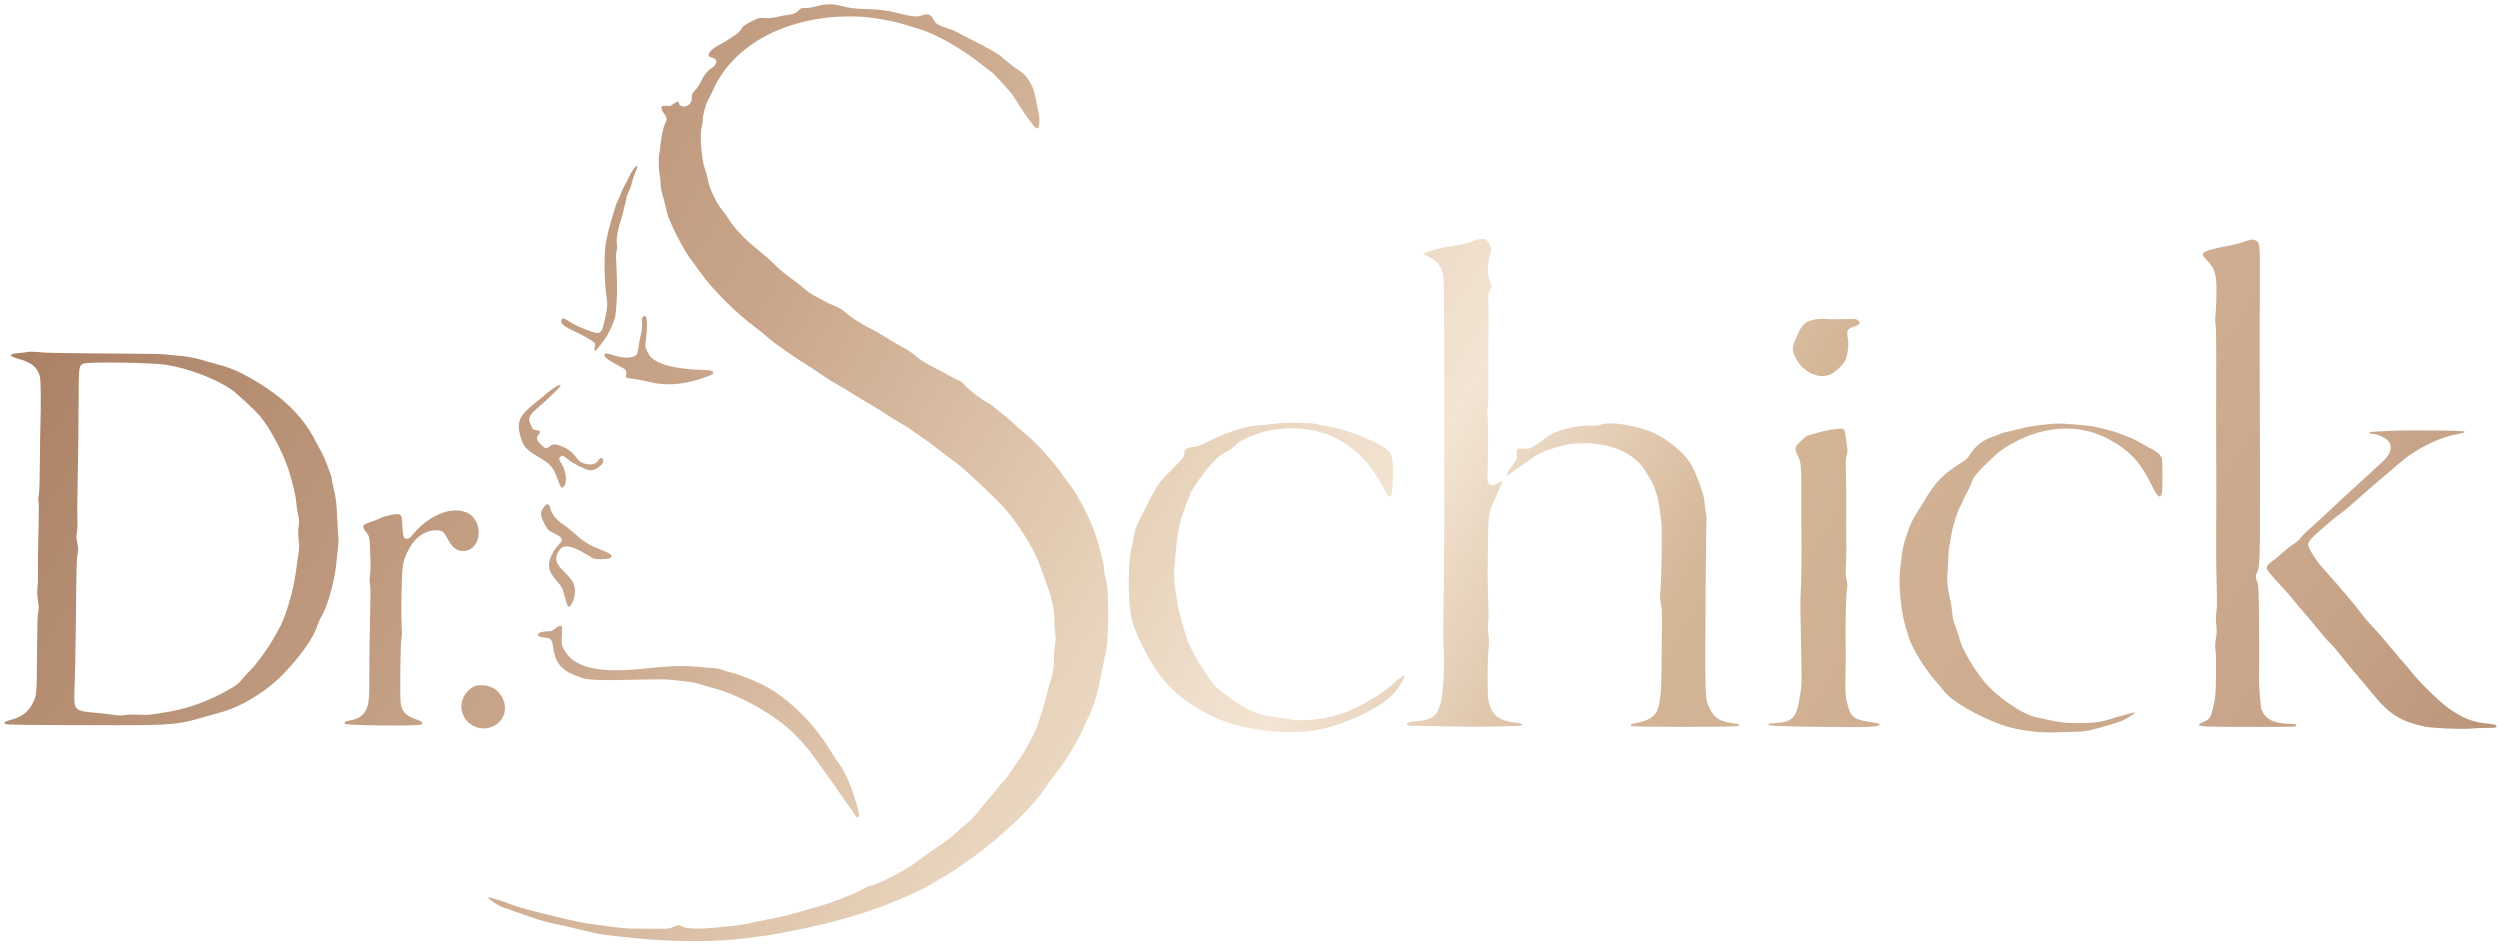
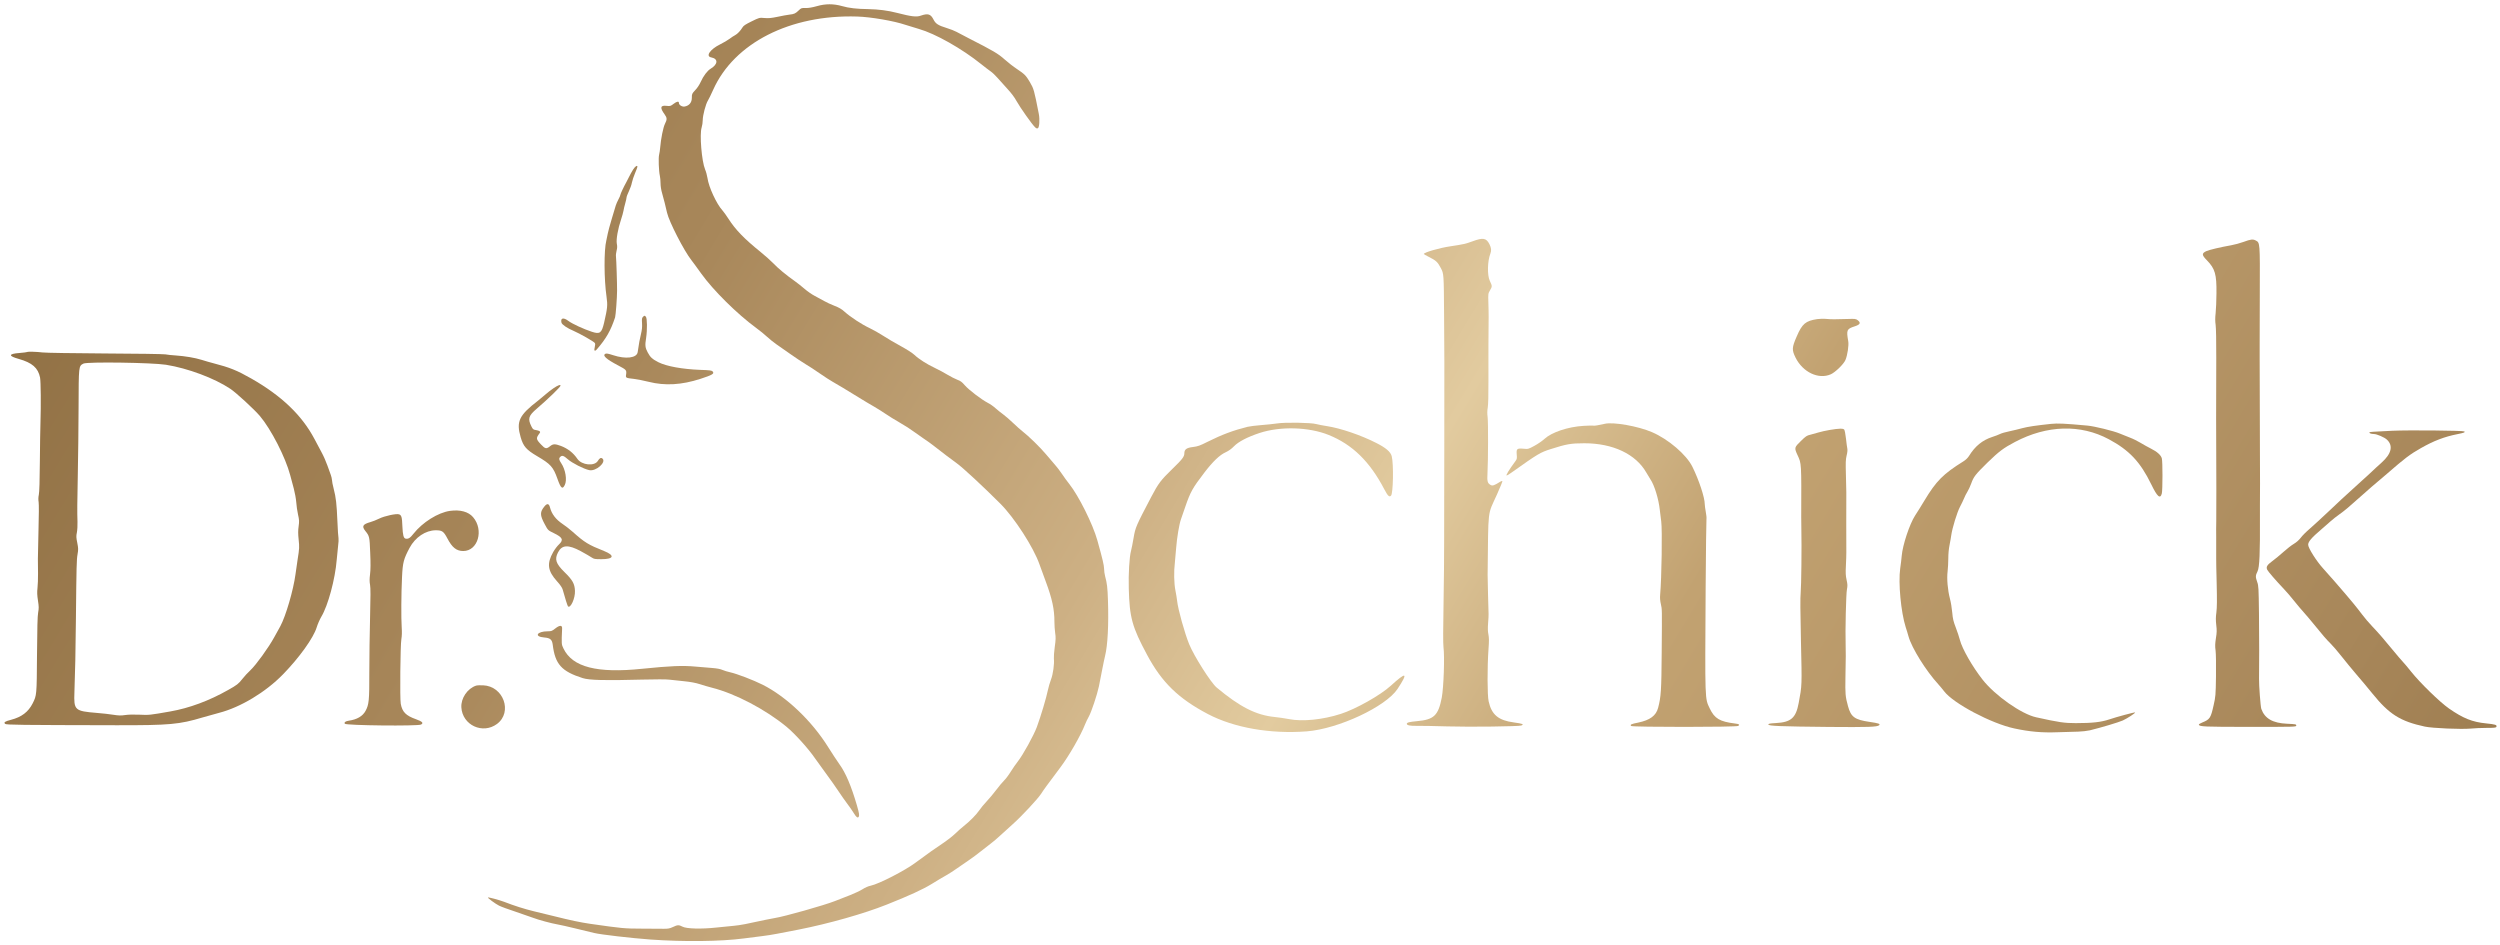
<svg xmlns="http://www.w3.org/2000/svg" viewBox="76 46 3675 1389" width="3675" height="1389" role="img" aria-label="Dr. Schick">
  <defs>
    <linearGradient id="gold" gradientUnits="userSpaceOnUse" x1="760" y1="14740" x2="37510" y2="-7484">
-       <stop offset="0" stop-color="#a2765a" />
-       <stop offset="0.28" stop-color="#c9a68b" />
-       <stop offset="0.42" stop-color="#e6d0b8" />
-       <stop offset="0.5" stop-color="#f3e5d4" />
-       <stop offset="0.6" stop-color="#d4b596" />
-       <stop offset="0.78" stop-color="#c9a68b" />
-       <stop offset="1" stop-color="#a2765a" />
+       <stop offset="0" stop-color="#8a6a3e" />
+       <stop offset="0.25" stop-color="#a8875a" />
+       <stop offset="0.42" stop-color="#cdb084" />
+       <stop offset="0.5" stop-color="#e2cb9f" />
+       <stop offset="0.6" stop-color="#c2a271" />
+       <stop offset="0.8" stop-color="#a8875a" />
+       <stop offset="1" stop-color="#8a6a3e" />
    </linearGradient>
  </defs>
  <g transform="translate(0,1520) scale(0.1,-0.1)" fill="url(#gold)" stroke="none">
    <path d="M12770 14650 c-72 -20 -125 -29 -168 -28 -59 2 -65 0 -100 -34 -49 -47 -66 -55 -137 -63 -33 -4 -112 -18 -175 -32 -92 -19 -130 -23 -191 -18 -76 7 -76 7 -190 -49 -86 -42 -119 -63 -133 -87 -29 -49 -76 -99 -110 -116 -17 -8 -54 -33 -82 -54 -28 -21 -91 -58 -140 -82 -147 -73 -216 -175 -128 -191 104 -20 99 -101 -9 -166 -49 -29 -107 -106 -147 -195 -18 -40 -51 -91 -81 -121 -47 -51 -49 -55 -49 -112 0 -69 -38 -115 -105 -128 -38 -7 -85 22 -85 53 0 28 -30 23 -76 -12 -46 -35 -51 -37 -105 -31 -92 11 -101 -27 -30 -124 38 -52 39 -76 6 -140 -26 -51 -60 -222 -70 -347 -3 -36 -10 -84 -16 -107 -12 -45 -5 -242 11 -311 5 -22 10 -71 10 -109 0 -41 9 -100 24 -150 25 -88 50 -186 71 -281 30 -134 250 -562 359 -700 18 -22 82 -110 143 -195 175 -245 528 -595 808 -800 55 -40 127 -99 160 -130 33 -31 94 -80 135 -109 41 -28 136 -94 210 -147 74 -52 173 -118 220 -146 47 -27 141 -89 210 -137 69 -48 157 -105 195 -126 64 -35 187 -110 415 -250 47 -29 130 -79 185 -110 55 -32 133 -81 175 -110 41 -29 134 -86 207 -128 73 -41 167 -102 210 -135 43 -32 110 -79 148 -104 39 -25 107 -74 151 -109 133 -104 233 -180 327 -248 89 -63 394 -347 642 -595 208 -208 488 -642 575 -891 16 -44 58 -161 95 -260 92 -247 126 -406 125 -587 0 -48 5 -121 11 -163 10 -64 9 -98 -6 -204 -10 -70 -15 -148 -13 -172 9 -79 -12 -229 -43 -310 -16 -42 -36 -110 -44 -150 -24 -117 -104 -385 -164 -548 -48 -127 -201 -405 -280 -506 -26 -33 -73 -100 -104 -150 -30 -49 -75 -108 -98 -130 -23 -22 -74 -83 -113 -135 -39 -52 -103 -129 -142 -170 -39 -41 -89 -102 -111 -135 -42 -62 -140 -161 -228 -230 -27 -21 -84 -71 -125 -111 -41 -39 -114 -96 -161 -127 -88 -57 -285 -196 -419 -297 -156 -117 -541 -315 -662 -340 -34 -7 -81 -27 -119 -52 -35 -22 -115 -60 -179 -85 -63 -24 -164 -64 -225 -88 -159 -63 -747 -229 -885 -250 -25 -4 -83 -15 -130 -25 -282 -62 -376 -80 -470 -89 -58 -6 -175 -18 -260 -26 -220 -24 -440 -18 -497 13 -54 28 -72 28 -141 -5 -47 -22 -70 -26 -132 -26 -41 1 -187 2 -325 2 -259 1 -277 2 -760 71 -143 21 -287 51 -530 112 -88 22 -223 55 -300 73 -132 32 -285 80 -436 139 -75 28 -229 69 -236 63 -7 -8 108 -92 163 -120 29 -15 139 -55 245 -90 107 -36 223 -76 259 -90 74 -29 263 -80 360 -97 36 -6 148 -31 250 -56 102 -25 230 -56 285 -69 100 -24 541 -75 825 -96 492 -35 1037 -29 1375 16 99 13 223 29 275 35 52 6 151 21 220 35 69 13 208 41 310 60 441 87 958 233 1294 367 330 131 533 224 664 305 75 47 170 103 210 125 41 23 108 66 150 96 43 30 122 85 177 122 55 37 139 99 185 137 47 38 112 89 145 113 33 24 96 78 141 120 44 41 126 116 182 165 127 113 365 368 414 443 41 64 96 139 286 392 128 171 297 465 364 635 11 28 35 79 55 114 37 67 119 312 147 441 9 41 30 147 46 235 17 88 37 185 45 215 38 152 54 459 42 815 -6 190 -14 252 -42 355 -8 30 -15 79 -15 110 -1 51 -21 139 -99 417 -65 235 -275 656 -413 829 -30 38 -79 104 -107 147 -29 44 -74 102 -99 130 -26 29 -86 99 -134 157 -85 102 -258 271 -348 340 -25 18 -85 73 -135 120 -49 48 -117 106 -150 130 -33 24 -83 64 -111 89 -28 26 -79 62 -115 80 -95 50 -278 190 -337 258 -41 48 -63 64 -110 81 -32 12 -96 45 -143 73 -46 29 -130 73 -186 100 -116 54 -238 132 -303 194 -26 25 -112 80 -200 128 -85 46 -201 114 -257 151 -56 37 -146 87 -200 113 -114 53 -282 163 -367 240 -44 40 -81 61 -150 88 -50 19 -118 51 -151 70 -33 19 -95 53 -138 75 -43 22 -110 69 -150 104 -40 35 -106 87 -147 116 -126 89 -242 185 -312 259 -38 39 -121 113 -185 165 -243 196 -372 329 -478 495 -27 43 -66 96 -85 118 -86 93 -202 344 -220 475 -6 38 -21 95 -35 127 -50 119 -83 516 -51 616 9 28 16 77 16 107 0 71 44 240 77 291 13 21 48 92 77 158 308 687 1132 1107 2116 1076 202 -6 543 -65 710 -122 41 -14 130 -41 196 -60 243 -69 633 -289 919 -519 50 -40 111 -87 136 -104 25 -17 70 -59 100 -94 30 -35 95 -107 145 -161 60 -65 107 -127 138 -184 51 -92 227 -342 271 -383 20 -19 29 -22 43 -14 21 14 28 128 13 207 -70 358 -74 371 -133 472 -56 95 -77 116 -188 190 -52 34 -135 99 -184 143 -93 83 -164 125 -521 307 -77 39 -160 83 -185 97 -25 14 -90 40 -146 57 -121 37 -160 62 -190 121 -42 84 -82 97 -188 60 -63 -23 -138 -14 -351 41 -130 34 -271 52 -420 55 -169 2 -285 15 -385 44 -126 36 -245 36 -370 0z" />
    <path d="M10067 12248 c-18 -29 -46 -78 -60 -108 -15 -30 -34 -66 -41 -80 -36 -64 -86 -171 -86 -183 0 -8 -13 -39 -29 -68 -16 -30 -33 -70 -39 -89 -5 -19 -32 -109 -60 -200 -27 -91 -53 -185 -57 -210 -4 -25 -14 -72 -22 -105 -36 -141 -34 -570 3 -827 18 -127 14 -164 -36 -383 -36 -152 -61 -171 -180 -132 -122 40 -288 117 -344 159 -74 56 -120 45 -102 -26 7 -28 87 -82 176 -119 89 -38 301 -158 314 -179 7 -12 7 -29 -1 -60 -15 -56 -1 -70 32 -32 136 157 203 275 267 469 9 27 29 291 29 390 1 99 -11 464 -16 500 -3 22 1 63 9 91 10 39 11 64 3 103 -11 60 16 218 63 356 15 45 31 102 35 126 4 24 15 74 26 110 10 36 19 75 19 85 0 11 15 52 34 91 19 40 40 98 45 129 6 31 27 93 46 138 19 45 35 87 35 94 0 29 -32 8 -63 -40z" />
    <path d="M22410 11194 c-106 -39 -139 -46 -325 -74 -166 -24 -395 -91 -395 -114 0 -3 33 -22 73 -42 108 -54 130 -75 178 -166 43 -83 43 -83 47 -688 2 -333 4 -643 4 -690 -1 -213 -2 -1233 -1 -1300 1 -41 0 -264 -1 -495 -1 -231 -1 -598 -1 -815 1 -217 -4 -645 -9 -950 -7 -360 -7 -581 -1 -630 19 -142 3 -596 -25 -745 -51 -263 -115 -324 -363 -346 -112 -10 -151 -20 -151 -39 0 -22 47 -32 149 -30 58 1 259 -2 446 -8 336 -10 1052 -1 1088 13 44 18 23 27 -108 45 -229 30 -328 113 -372 310 -20 88 -21 502 -2 769 9 119 8 167 -1 213 -9 42 -11 90 -5 166 5 59 8 121 7 137 -2 45 -15 546 -14 575 12 1007 -5 865 136 1178 48 107 85 197 81 200 -3 4 -18 -1 -33 -10 -87 -55 -112 -63 -140 -47 -46 26 -53 52 -46 174 10 185 12 745 2 824 -7 51 -6 95 2 140 7 42 11 186 10 391 -1 309 0 755 3 940 0 47 -1 144 -4 215 -4 128 -3 131 24 177 34 58 34 62 -3 140 -39 82 -35 290 9 401 17 44 13 83 -14 137 -46 91 -93 100 -245 44z" />
    <path d="M33740 11184 c-52 -19 -133 -41 -180 -49 -157 -28 -325 -67 -368 -87 -69 -33 -67 -57 11 -136 118 -121 142 -205 139 -482 -1 -107 -6 -239 -12 -292 -8 -70 -8 -120 0 -176 6 -47 10 -242 9 -483 -2 -554 -2 -755 -2 -884 4 -881 4 -1396 2 -1510 -2 -77 -2 -183 -1 -235 1 -106 1 -266 0 -320 -1 -19 2 -184 7 -365 6 -249 5 -354 -4 -426 -10 -73 -10 -116 -2 -187 9 -76 9 -109 -5 -193 -12 -81 -14 -117 -5 -182 6 -48 8 -204 6 -377 -4 -284 -6 -300 -35 -428 -42 -188 -55 -207 -165 -252 -31 -12 -54 -27 -52 -33 9 -29 78 -32 747 -32 678 0 685 0 685 20 0 19 -9 20 -135 26 -211 9 -329 77 -379 219 -11 31 -35 350 -33 440 3 159 3 626 -1 960 -5 379 -6 409 -26 464 -27 76 -26 96 5 158 29 58 38 266 35 818 0 58 0 125 0 150 2 65 2 530 0 775 -2 390 -5 1279 -4 1380 0 55 0 147 0 205 -1 58 0 404 2 770 3 737 3 733 -60 765 -41 22 -73 18 -179 -21z" />
    <path d="M10211 10081 c-15 -15 -17 -29 -13 -94 3 -56 -1 -97 -16 -159 -18 -72 -29 -134 -48 -264 -12 -87 -176 -107 -362 -45 -73 24 -98 28 -114 20 -46 -25 14 -79 191 -172 119 -63 123 -67 115 -131 -8 -52 -7 -52 116 -66 49 -6 146 -25 217 -43 238 -60 483 -46 760 44 175 57 207 76 180 107 -15 17 -36 20 -185 25 -260 10 -494 52 -613 112 -90 46 -120 73 -158 145 -37 69 -41 101 -23 213 18 118 16 292 -4 311 -19 20 -20 20 -43 -3z" />
    <path d="M27472 10049 c-170 -26 -220 -68 -300 -254 -72 -165 -73 -198 -18 -311 107 -216 339 -326 519 -246 66 29 190 150 215 210 30 71 52 217 41 277 -29 165 -22 180 96 218 81 26 93 52 42 91 -26 19 -39 21 -145 17 -184 -6 -242 -6 -317 1 -38 4 -98 2 -133 -3z" />
    <path d="M1158 9565 c-3 -3 -53 -9 -112 -14 -163 -12 -166 -44 -11 -87 199 -56 285 -132 314 -274 11 -59 14 -407 6 -655 -3 -82 -7 -343 -9 -580 -2 -278 -7 -450 -15 -486 -8 -37 -9 -75 -3 -111 5 -31 4 -205 -2 -404 -5 -192 -9 -385 -9 -429 1 -44 2 -141 2 -215 1 -74 -3 -171 -8 -215 -7 -61 -5 -105 7 -183 14 -89 14 -114 3 -175 -10 -52 -14 -226 -17 -621 -4 -599 -4 -596 -64 -716 -64 -126 -163 -201 -318 -241 -89 -23 -112 -38 -86 -60 18 -15 202 -17 1639 -20 781 -1 922 12 1265 115 63 19 171 49 240 67 314 81 684 303 940 566 240 246 448 536 495 690 15 49 46 119 69 158 98 163 203 551 226 838 5 61 14 152 20 201 7 49 9 100 6 115 -4 14 -11 125 -16 246 -11 258 -21 351 -55 481 -14 53 -25 110 -25 128 -1 17 -8 49 -16 71 -9 22 -31 85 -50 139 -19 55 -57 142 -86 195 -28 53 -76 143 -107 201 -184 347 -484 633 -924 884 -214 122 -319 164 -562 227 -44 11 -120 33 -170 49 -100 31 -242 55 -385 65 -52 3 -120 10 -150 16 -30 5 -431 11 -890 13 -466 3 -870 9 -915 15 -86 11 -218 14 -227 6z m2042 -187 c323 -52 711 -197 945 -353 85 -56 352 -302 436 -401 164 -194 376 -607 445 -869 13 -49 37 -139 53 -198 16 -60 32 -149 36 -200 3 -51 15 -132 26 -181 18 -80 19 -99 9 -172 -9 -63 -9 -109 0 -194 12 -114 11 -132 -15 -295 -8 -49 -22 -146 -31 -215 -31 -235 -143 -617 -223 -765 -21 -38 -62 -112 -90 -163 -83 -152 -267 -406 -347 -481 -39 -36 -94 -96 -122 -132 -54 -70 -80 -90 -207 -161 -282 -160 -572 -267 -850 -316 -300 -53 -315 -55 -453 -48 -86 4 -162 2 -211 -5 -62 -9 -94 -9 -176 4 -55 9 -163 21 -240 27 -328 27 -341 39 -331 305 10 256 18 639 22 1080 8 782 10 869 24 947 12 70 12 87 -4 168 -16 78 -17 98 -6 152 7 35 11 106 9 158 -5 155 -4 253 5 710 5 239 10 674 11 965 2 621 1 613 71 650 54 29 1012 15 1214 -17z" />
    <path d="M8898 9034 c-37 -25 -90 -66 -119 -92 -29 -26 -76 -65 -104 -87 -286 -220 -329 -310 -261 -543 39 -134 82 -183 241 -277 201 -118 237 -158 300 -335 49 -139 73 -159 107 -90 37 72 11 228 -52 321 -34 50 -37 71 -14 93 26 26 50 19 111 -35 63 -56 235 -143 315 -160 99 -22 257 118 193 171 -21 17 -42 6 -66 -34 -48 -83 -237 -65 -301 28 -61 90 -141 152 -243 191 -87 32 -114 32 -160 -5 -53 -42 -71 -39 -132 26 -75 80 -77 91 -18 170 14 20 -4 33 -56 42 -40 6 -46 11 -68 55 -55 112 -42 155 78 258 167 143 351 321 351 340 0 20 -38 6 -102 -37z" />
    <path d="M19530 8515 c-47 -7 -150 -18 -230 -24 -80 -6 -170 -18 -200 -25 -207 -51 -380 -116 -588 -220 -115 -58 -144 -68 -215 -77 -94 -11 -127 -35 -127 -92 0 -50 -30 -89 -178 -232 -167 -162 -204 -210 -310 -412 -223 -425 -232 -446 -258 -599 -13 -76 -30 -163 -38 -192 -24 -86 -39 -339 -33 -552 11 -428 49 -566 269 -976 216 -404 460 -642 893 -870 387 -203 919 -296 1455 -255 465 37 1160 362 1334 624 161 244 132 258 -99 47 -153 -140 -514 -343 -735 -414 -265 -86 -566 -116 -760 -77 -58 11 -152 25 -210 31 -276 27 -514 148 -856 434 -84 71 -332 461 -403 636 -66 161 -164 512 -177 635 -3 33 -15 102 -25 154 -21 103 -25 280 -8 416 5 44 13 136 18 205 12 155 45 355 72 429 11 31 40 114 64 185 75 217 105 271 281 501 124 162 224 257 310 296 47 22 85 49 124 89 65 67 197 136 375 195 307 101 724 89 1017 -29 349 -141 604 -390 818 -800 51 -97 73 -118 98 -92 32 32 40 467 10 581 -16 62 -85 122 -226 193 -222 114 -528 218 -726 248 -56 8 -126 22 -156 30 -76 22 -461 28 -580 9z" />
    <path d="M24350 8510 c-86 -20 -153 -31 -164 -27 -7 3 -73 1 -147 -3 -230 -14 -468 -93 -577 -193 -31 -29 -97 -74 -147 -101 -89 -48 -90 -49 -162 -42 -94 8 -104 -1 -97 -87 5 -54 3 -66 -18 -94 -99 -134 -146 -213 -129 -213 5 0 38 20 73 45 393 279 419 294 576 344 228 73 295 85 492 85 421 0 757 -160 911 -431 18 -32 45 -76 60 -99 59 -86 121 -290 138 -449 6 -50 15 -126 21 -170 17 -119 6 -834 -16 -1082 -4 -39 0 -87 10 -130 19 -85 18 -52 13 -708 -4 -567 -10 -659 -53 -821 -30 -115 -120 -180 -292 -216 -103 -20 -124 -30 -104 -50 18 -18 1553 -18 1575 1 24 20 13 28 -46 35 -227 28 -303 73 -374 222 -72 153 -70 86 -60 1768 4 544 9 1001 12 1015 3 15 -1 62 -10 106 -8 44 -15 95 -15 113 0 98 -85 355 -182 551 -88 178 -352 404 -593 508 -203 88 -570 153 -695 123z" />
    <path d="M30910 8509 c-225 -24 -339 -41 -422 -63 -51 -14 -137 -35 -190 -46 -54 -11 -115 -28 -136 -39 -21 -11 -74 -31 -118 -45 -143 -47 -251 -135 -339 -278 -19 -30 -49 -59 -83 -80 -297 -185 -399 -287 -574 -578 -41 -69 -103 -168 -137 -220 -80 -124 -183 -433 -196 -593 -3 -39 -13 -122 -22 -183 -30 -213 11 -644 81 -864 14 -41 32 -102 41 -135 48 -172 256 -505 439 -705 23 -25 61 -71 85 -102 133 -177 693 -474 1031 -546 222 -48 409 -65 635 -56 116 4 253 8 305 9 52 1 129 10 170 19 161 39 422 117 485 145 64 29 189 110 181 118 -6 6 -273 -66 -382 -103 -117 -39 -245 -54 -489 -54 -168 0 -246 11 -584 86 -216 47 -605 321 -786 552 -151 192 -301 455 -334 583 -10 41 -38 123 -61 184 -35 91 -44 128 -52 220 -5 60 -20 153 -34 205 -33 126 -48 295 -34 402 5 45 10 130 10 189 0 65 7 144 19 200 10 52 22 117 25 144 14 102 87 339 128 415 22 41 49 98 60 125 11 28 32 70 48 95 16 25 41 79 56 120 37 103 60 133 241 311 169 164 234 213 403 302 471 249 964 263 1380 40 301 -161 464 -335 624 -664 89 -184 132 -220 155 -132 12 48 13 466 0 514 -12 48 -69 99 -161 145 -40 20 -109 58 -153 85 -44 26 -111 60 -150 74 -38 14 -107 42 -152 61 -91 39 -376 109 -480 118 -338 31 -435 35 -533 25z" />
    <path d="M27658 8420 c-58 -10 -135 -27 -170 -38 -35 -11 -88 -26 -118 -33 -49 -11 -65 -21 -137 -92 -97 -94 -99 -100 -49 -208 58 -125 57 -107 54 -909 0 -52 1 -138 2 -190 6 -223 -1 -842 -10 -925 -7 -62 -6 -280 4 -710 15 -664 16 -645 -33 -908 -41 -221 -112 -284 -336 -296 -88 -5 -110 -9 -110 -21 0 -22 176 -29 884 -36 588 -5 718 -1 745 26 19 19 -8 29 -140 48 -220 32 -275 72 -318 230 -40 147 -42 178 -38 427 6 307 6 362 3 480 -7 201 6 750 19 811 10 52 10 72 -5 139 -14 63 -16 102 -10 214 4 75 6 161 6 191 -1 30 -1 215 -1 410 2 512 2 495 -5 729 -5 182 -4 224 10 283 11 41 15 82 11 101 -4 18 -13 85 -20 149 -7 65 -19 125 -26 133 -16 19 -73 18 -212 -5z" />
    <path d="M35930 8408 c-295 -14 -332 -17 -338 -23 -12 -11 23 -25 63 -25 44 0 156 -48 193 -83 94 -88 68 -205 -76 -335 -47 -42 -129 -117 -181 -167 -53 -49 -164 -150 -246 -224 -83 -74 -238 -217 -344 -319 -107 -101 -236 -220 -286 -263 -51 -43 -111 -103 -133 -133 -27 -35 -64 -68 -103 -91 -33 -19 -102 -73 -152 -118 -51 -46 -125 -107 -165 -136 -76 -56 -93 -84 -74 -126 12 -26 130 -162 247 -285 39 -41 107 -120 150 -175 44 -55 107 -130 140 -166 33 -37 94 -108 135 -159 145 -179 199 -241 257 -298 32 -31 105 -115 161 -187 56 -71 156 -193 222 -270 67 -77 172 -203 235 -281 246 -304 409 -407 770 -485 112 -24 535 -42 677 -29 51 5 155 10 231 10 116 0 139 3 144 16 11 28 -14 36 -150 50 -204 20 -338 74 -547 219 -135 94 -428 380 -555 540 -44 55 -100 123 -126 150 -26 28 -82 93 -125 146 -148 180 -229 274 -320 369 -50 52 -118 132 -151 177 -34 45 -90 117 -126 160 -36 43 -85 101 -109 130 -57 69 -268 310 -340 389 -97 107 -218 298 -218 346 0 46 49 103 198 230 47 40 108 94 136 119 28 25 85 70 126 99 84 60 127 96 344 290 83 74 183 161 221 192 39 32 102 85 140 119 252 220 335 283 493 372 190 108 345 167 536 205 99 20 115 26 102 40 -14 13 -821 21 -1056 10z" />
    <path d="M8766 7299 c-71 -85 -71 -130 1 -264 48 -90 48 -90 132 -131 133 -64 149 -100 77 -168 -24 -22 -62 -72 -84 -111 -96 -170 -83 -276 57 -431 47 -52 75 -93 82 -119 33 -121 71 -241 78 -248 37 -37 108 119 103 227 -4 104 -35 160 -154 276 -127 125 -148 188 -95 290 57 112 150 117 334 18 67 -36 138 -78 159 -92 36 -24 47 -26 145 -26 184 0 201 55 39 120 -230 91 -287 126 -460 281 -41 36 -109 90 -152 118 -98 66 -158 145 -183 241 -14 58 -41 64 -79 19z" />
    <path d="M7374 7230 c-175 -25 -403 -168 -536 -336 -48 -62 -76 -80 -115 -72 -30 6 -42 48 -48 182 -5 135 -13 162 -48 175 -38 15 -217 -24 -294 -63 -38 -19 -96 -42 -129 -51 -112 -32 -129 -61 -73 -131 60 -75 62 -83 71 -319 7 -157 6 -247 -2 -315 -9 -72 -9 -111 0 -158 8 -47 8 -168 0 -480 -6 -229 -11 -589 -11 -800 1 -420 -5 -479 -56 -573 -42 -77 -125 -126 -245 -143 -50 -8 -72 -24 -59 -45 16 -26 1073 -37 1120 -12 41 22 21 44 -73 78 -150 53 -203 107 -225 228 -14 73 -6 864 9 949 8 46 10 103 5 175 -9 133 -7 498 5 742 10 212 24 262 111 426 84 156 235 257 385 258 93 0 116 -16 170 -119 71 -136 135 -186 234 -186 216 0 306 309 144 498 -68 80 -190 113 -340 92z" />
    <path d="M8922 5501 c-47 -37 -57 -41 -109 -41 -161 0 -207 -79 -53 -91 88 -7 115 -30 125 -106 35 -287 130 -392 440 -491 96 -31 326 -37 875 -22 198 5 354 5 400 -1 41 -5 138 -15 215 -23 97 -10 169 -23 235 -44 52 -17 131 -40 175 -51 347 -88 789 -320 1102 -579 120 -100 318 -319 412 -457 30 -44 105 -147 166 -230 61 -82 142 -197 180 -255 38 -58 97 -141 130 -185 34 -44 76 -106 95 -137 36 -60 58 -77 72 -56 13 22 9 48 -25 168 -83 285 -166 481 -259 608 -33 46 -106 158 -163 248 -240 386 -616 744 -965 919 -138 69 -379 161 -475 182 -38 8 -90 24 -115 35 -31 14 -79 23 -155 29 -60 5 -168 14 -240 20 -192 18 -370 10 -785 -32 -662 -69 -1024 24 -1156 296 -31 63 -31 64 -21 295 3 53 -35 53 -101 1z" />
    <path d="M7758 4661 c-127 -42 -224 -185 -216 -320 16 -261 314 -399 524 -243 233 174 95 557 -205 568 -42 2 -88 0 -103 -5z" />
  </g>
</svg>
